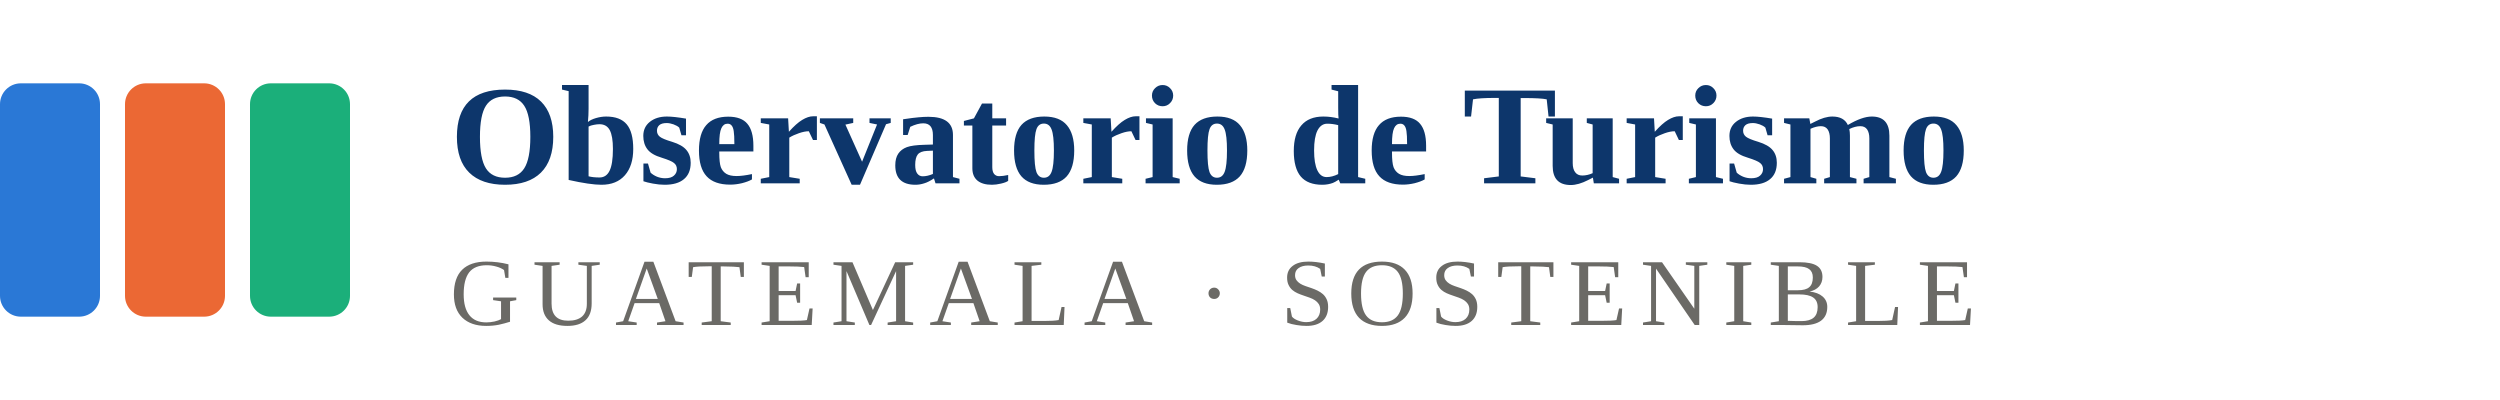
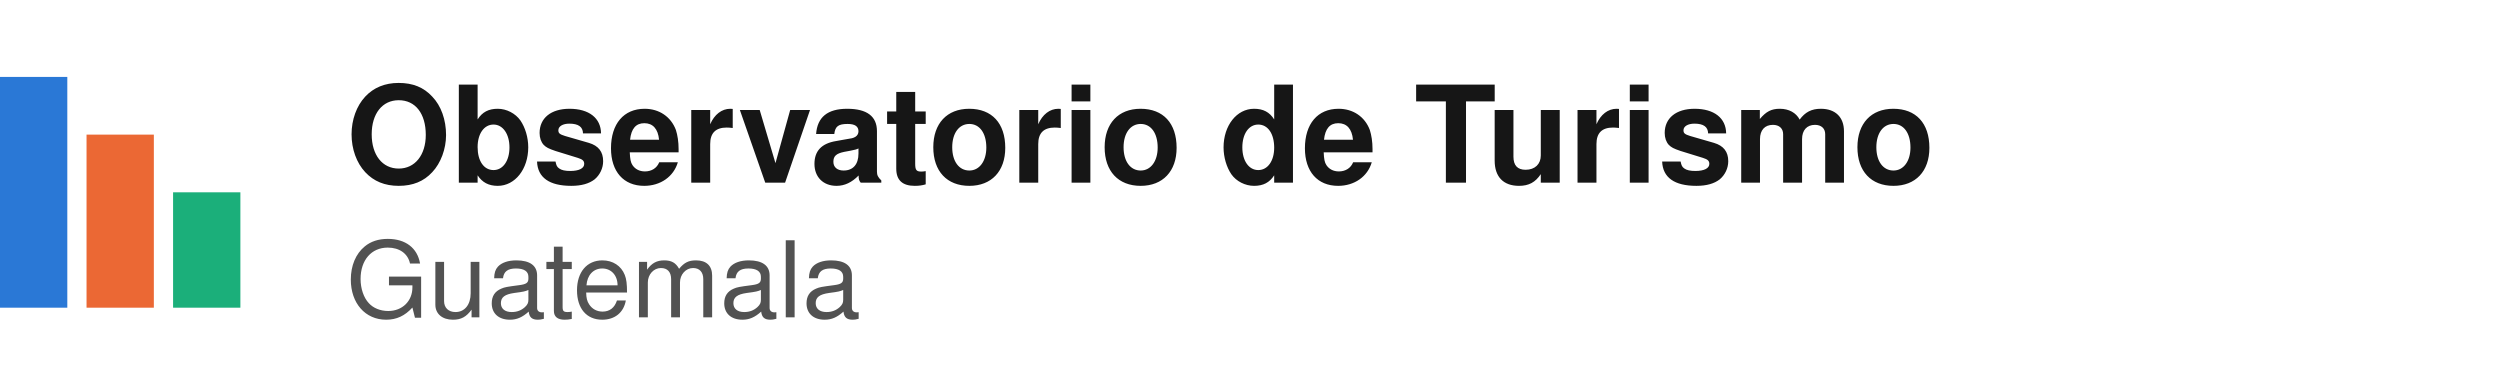
- <svg xmlns="http://www.w3.org/2000/svg" width="300" height="48" viewBox="0 0 300 48">
-   <rect x="0" y="10" width="12" height="28" rx="2.5" fill="#2a78d6" />
-   <rect x="15" y="10" width="12" height="28" rx="2.5" fill="#eb6834" />
-   <rect x="30" y="10" width="12" height="28" rx="2.5" fill="#1baf7a" />
-   <text x="54" y="22" font-family="Source Serif 4, Georgia, serif" font-size="17" font-weight="600" fill="#0d366b">Observatorio de Turismo</text>
-   <text x="54" y="39" font-family="Source Sans 3, Helvetica, Arial, sans-serif" font-size="11.5" letter-spacing="1.6" fill="#6b6a66">GUATEMALA · SOSTENIBLE</text>
+ <svg xmlns="http://www.w3.org/2000/svg" width="260" height="40" viewBox="0 0 260 40">
+   <rect x="0" y="8" width="7" height="24" fill="#2a78d6" />
+   <rect x="9" y="14" width="7" height="18" fill="#eb6834" />
+   <rect x="18" y="20" width="7" height="12" fill="#1baf7a" />
+   <text x="36" y="19" font-family="IBM Plex Sans, Helvetica, Arial, sans-serif" font-size="14" font-weight="600" fill="#161616">Observatorio de Turismo</text>
+   <text x="36" y="33" font-family="IBM Plex Sans, Helvetica, Arial, sans-serif" font-size="11" fill="#525252">Guatemala</text>
</svg>
